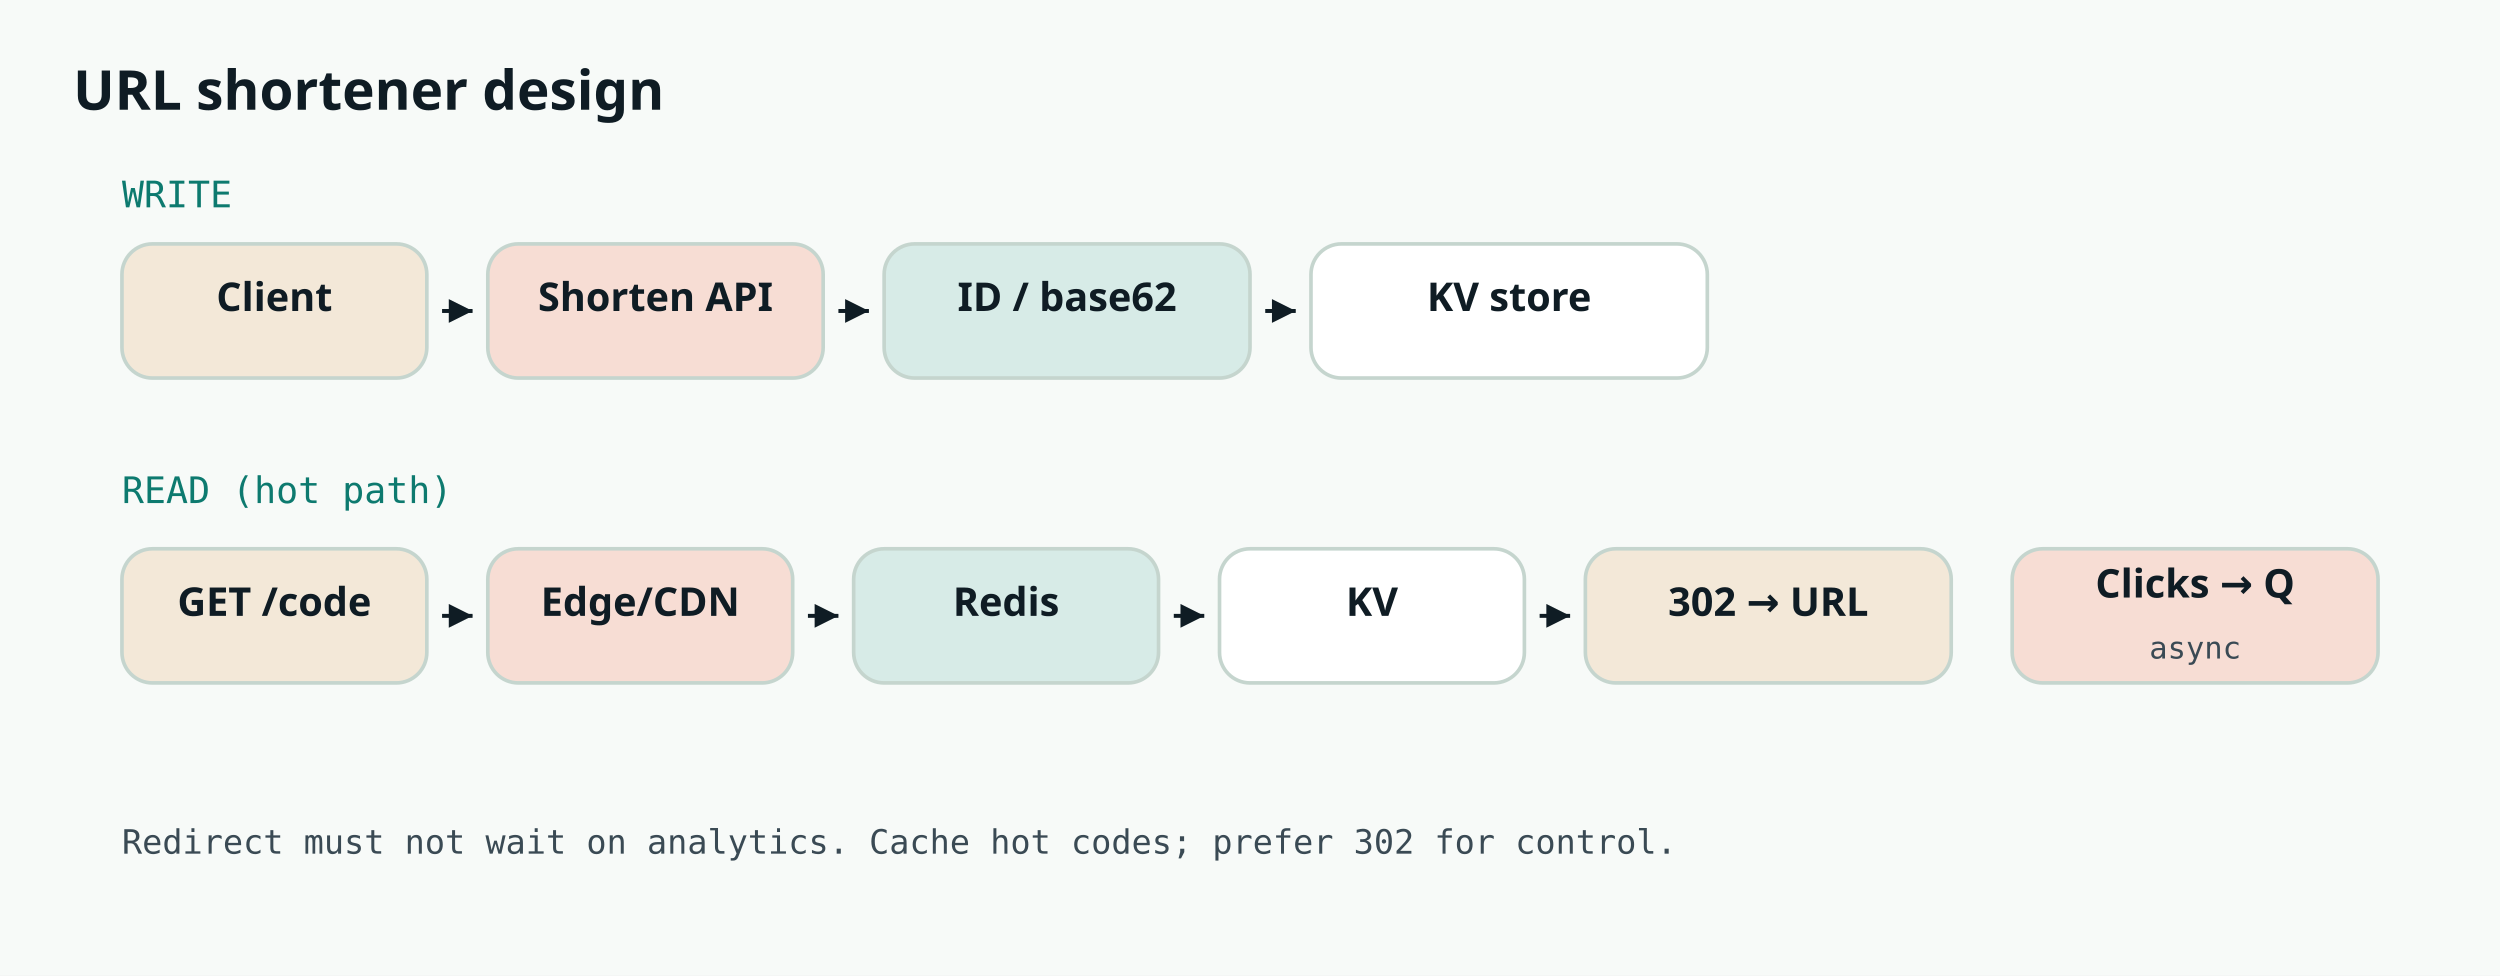
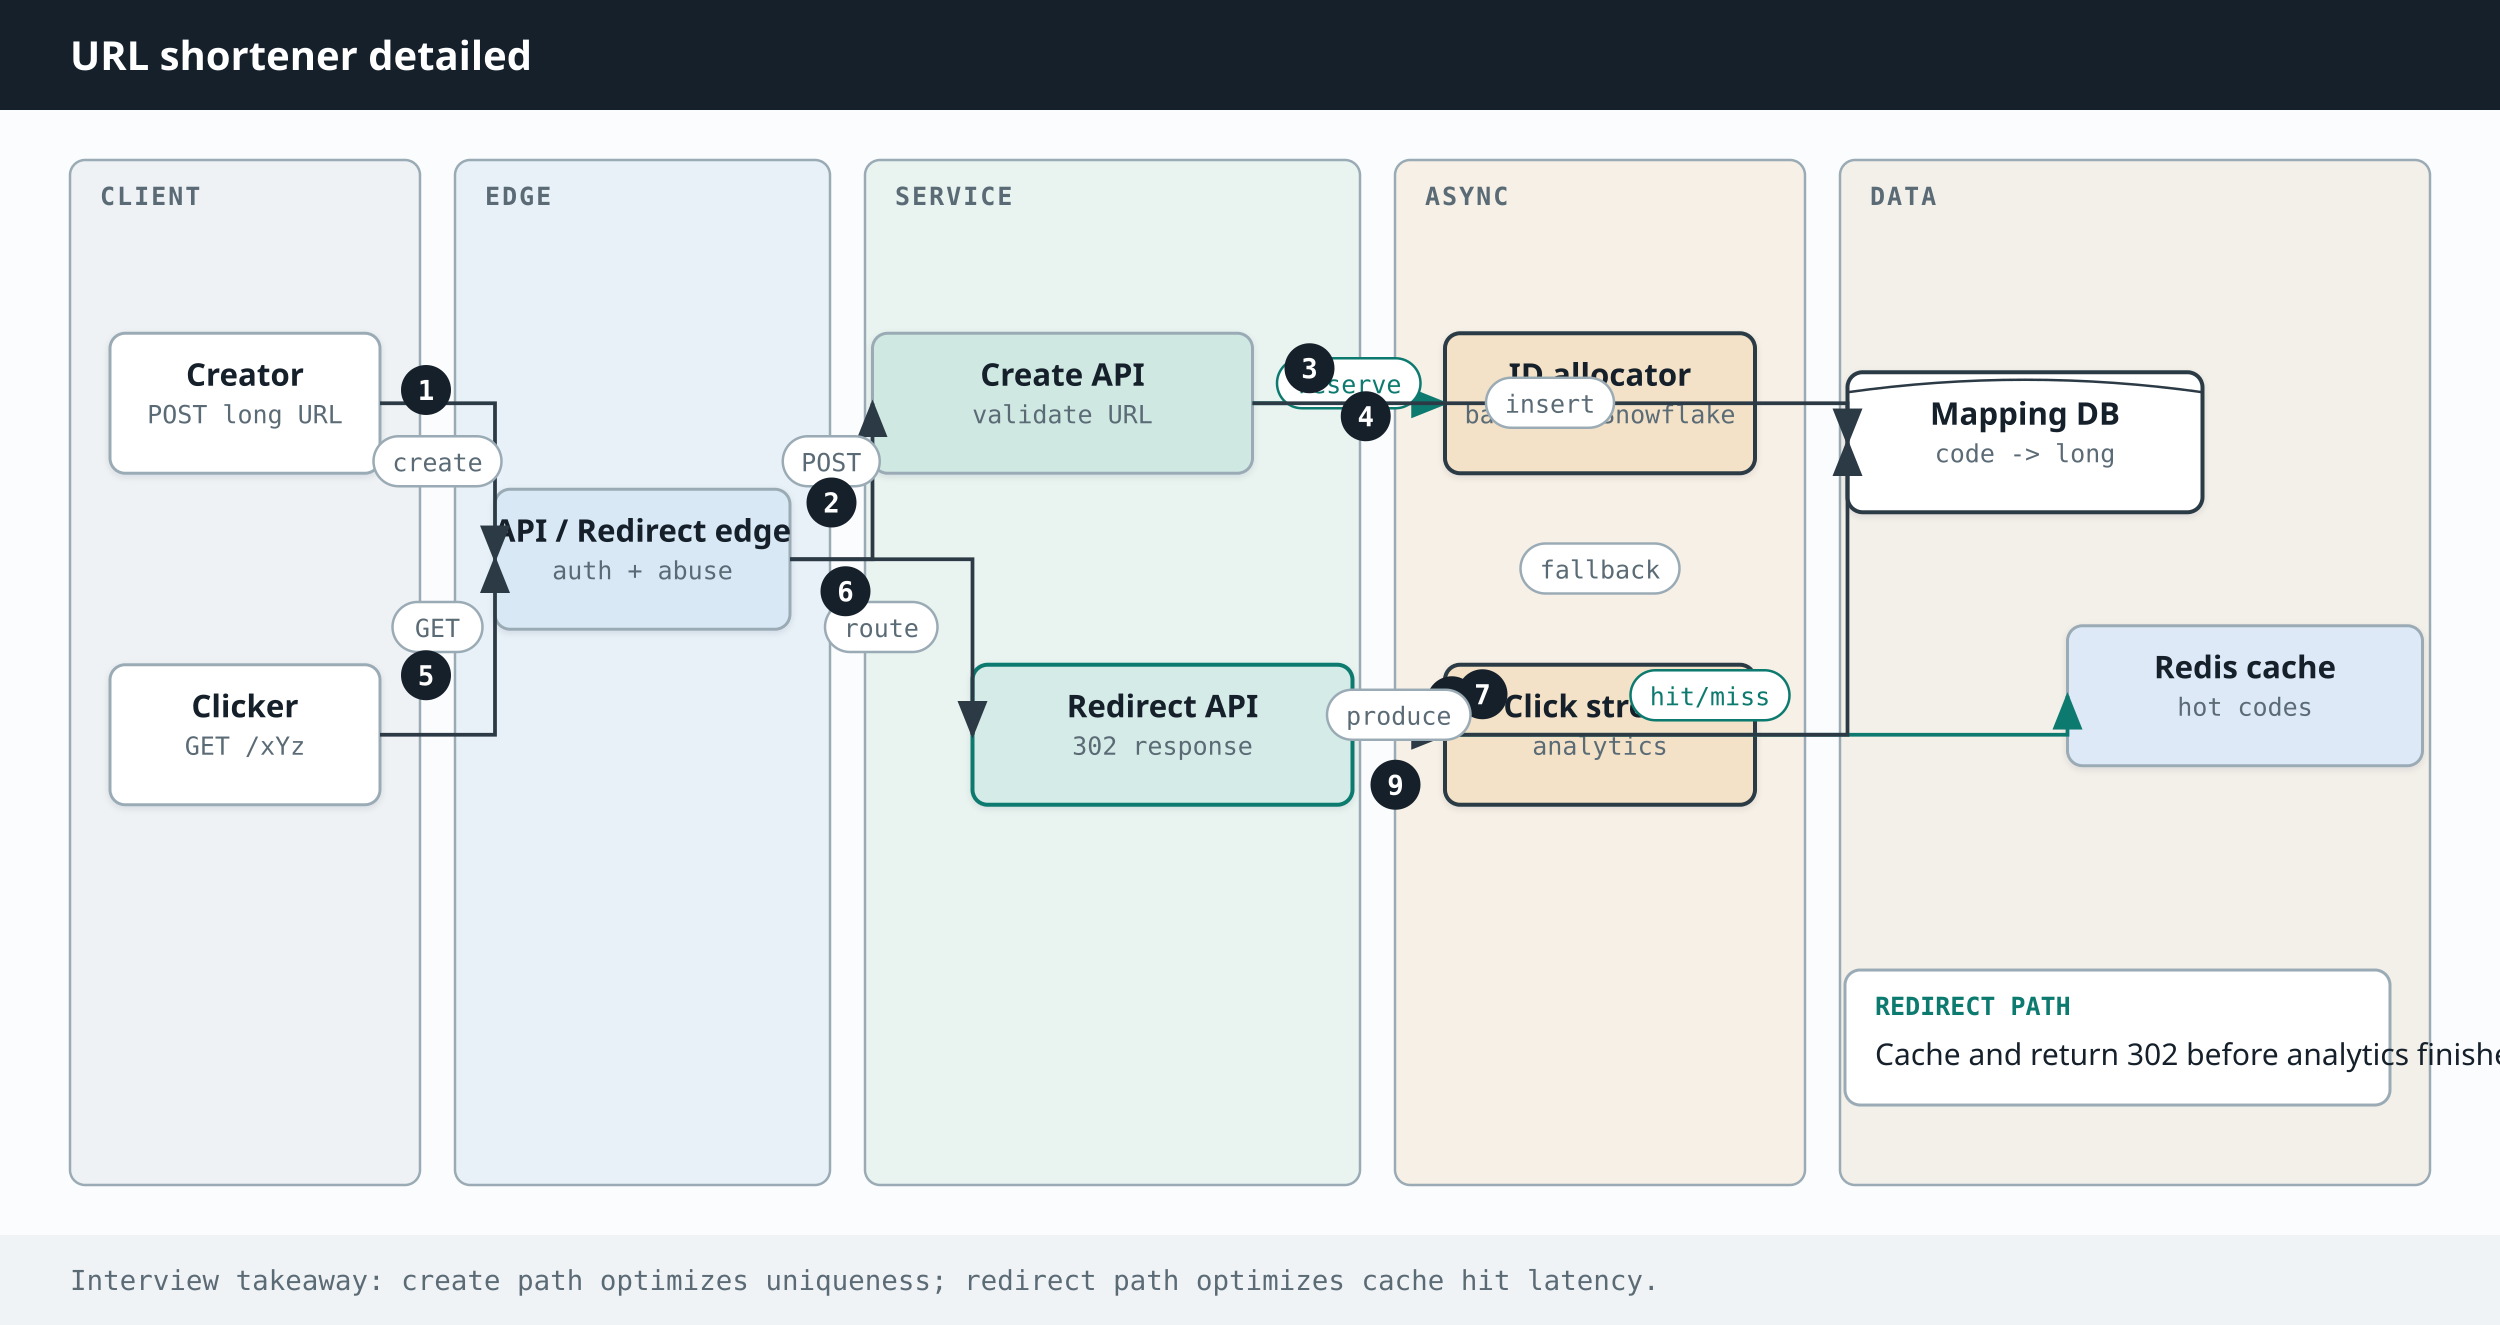
- <svg xmlns="http://www.w3.org/2000/svg" width="820" height="320" viewBox="0 0 820 320" role="img" aria-label="URL shortener design">
+ <svg xmlns="http://www.w3.org/2000/svg" width="1000" height="530" viewBox="0 0 1000 530" role="img" aria-label="URL shortener detailed">
  <defs>
-     <marker id="arrowhead" markerWidth="8" markerHeight="8" refX="6" refY="3" orient="auto">
-       <path d="M0,0 L6,3 L0,6 Z" fill="#0f1c24" />
+     <marker id="arr-url-shortener-detailed" markerWidth="10" markerHeight="8" refX="9" refY="4" orient="auto">
+       <path d="M0,0 L10,4 L0,8 Z" fill="#2c3a45" />
    </marker>
+     <marker id="arr-acc-url-shortener-detailed" markerWidth="10" markerHeight="8" refX="9" refY="4" orient="auto">
+       <path d="M0,0 L10,4 L0,8 Z" fill="#0d7a6f" />
+     </marker>
+     <filter id="sh-url-shortener-detailed" x="-8%" y="-8%" width="116%" height="124%">
+       <feDropShadow dx="0" dy="1" stdDeviation="1.2" flood-color="#15202b" flood-opacity="0.10" />
+     </filter>
  </defs>
-   <rect width="820" height="320" fill="#f7faf8" />
-   <text x="24" y="36" font-family="Manrope, Segoe UI, sans-serif" font-size="18" font-weight="700" fill="#0f1c24">URL shortener design</text>
-   <text x="40" y="68" font-family="IBM Plex Mono, ui-monospace, monospace" font-size="12" fill="#0d7a6f">WRITE</text>
-   <rect x="40" y="80" width="100" height="44" rx="10" fill="#f3e8d8" stroke="#c5d5ce" stroke-width="1.2" />
-   <text x="90.0" y="102.0" text-anchor="middle" font-family="Manrope, Segoe UI, sans-serif" font-size="13" font-weight="650" fill="#0f1c24">Client</text>
-   <rect x="160" y="80" width="110" height="44" rx="10" fill="#f7ddd4" stroke="#c5d5ce" stroke-width="1.2" />
-   <text x="215.0" y="102.0" text-anchor="middle" font-family="Manrope, Segoe UI, sans-serif" font-size="13" font-weight="650" fill="#0f1c24">Shorten API</text>
-   <rect x="290" y="80" width="120" height="44" rx="10" fill="#d7ebe7" stroke="#c5d5ce" stroke-width="1.2" />
-   <text x="350.0" y="102.0" text-anchor="middle" font-family="Manrope, Segoe UI, sans-serif" font-size="13" font-weight="650" fill="#0f1c24">ID / base62</text>
-   <rect x="430" y="80" width="130" height="44" rx="10" fill="#fff" stroke="#c5d5ce" stroke-width="1.2" />
-   <text x="495.0" y="102.0" text-anchor="middle" font-family="Manrope, Segoe UI, sans-serif" font-size="13" font-weight="650" fill="#0f1c24">KV store</text>
-   <path d="M145 102 H155" stroke="#0f1c24" stroke-width="1.3" marker-end="url(#arrowhead)" />
-   <path d="M275 102 H285" stroke="#0f1c24" stroke-width="1.3" marker-end="url(#arrowhead)" />
-   <path d="M415 102 H425" stroke="#0f1c24" stroke-width="1.3" marker-end="url(#arrowhead)" />
-   <text x="40" y="165" font-family="IBM Plex Mono, ui-monospace, monospace" font-size="12" fill="#0d7a6f">READ (hot path)</text>
-   <rect x="40" y="180" width="100" height="44" rx="10" fill="#f3e8d8" stroke="#c5d5ce" stroke-width="1.2" />
-   <text x="90.0" y="202.0" text-anchor="middle" font-family="Manrope, Segoe UI, sans-serif" font-size="13" font-weight="650" fill="#0f1c24">GET /code</text>
-   <rect x="160" y="180" width="100" height="44" rx="10" fill="#f7ddd4" stroke="#c5d5ce" stroke-width="1.2" />
-   <text x="210.0" y="202.0" text-anchor="middle" font-family="Manrope, Segoe UI, sans-serif" font-size="13" font-weight="650" fill="#0f1c24">Edge/CDN</text>
-   <rect x="280" y="180" width="100" height="44" rx="10" fill="#d7ebe7" stroke="#c5d5ce" stroke-width="1.2" />
-   <text x="330.0" y="202.0" text-anchor="middle" font-family="Manrope, Segoe UI, sans-serif" font-size="13" font-weight="650" fill="#0f1c24">Redis</text>
-   <rect x="400" y="180" width="100" height="44" rx="10" fill="#fff" stroke="#c5d5ce" stroke-width="1.2" />
-   <text x="450.0" y="202.0" text-anchor="middle" font-family="Manrope, Segoe UI, sans-serif" font-size="13" font-weight="650" fill="#0f1c24">KV</text>
-   <rect x="520" y="180" width="120" height="44" rx="10" fill="#f3e8d8" stroke="#c5d5ce" stroke-width="1.2" />
-   <text x="580.0" y="202.0" text-anchor="middle" font-family="Manrope, Segoe UI, sans-serif" font-size="13" font-weight="650" fill="#0f1c24">302 → URL</text>
-   <path d="M145 202 H155" stroke="#0f1c24" stroke-width="1.3" marker-end="url(#arrowhead)" />
-   <path d="M265 202 H275" stroke="#0f1c24" stroke-width="1.3" marker-end="url(#arrowhead)" />
-   <path d="M385 202 H395" stroke="#0f1c24" stroke-width="1.3" marker-end="url(#arrowhead)" />
-   <path d="M505 202 H515" stroke="#0f1c24" stroke-width="1.3" marker-end="url(#arrowhead)" />
-   <rect x="660" y="180" width="120" height="44" rx="10" fill="#f7ddd4" stroke="#c5d5ce" stroke-width="1.2" />
-   <text x="720.0" y="196.0" text-anchor="middle" font-family="Manrope, Segoe UI, sans-serif" font-size="13" font-weight="650" fill="#0f1c24">Clicks → Q</text>
-   <text x="720.0" y="216.0" text-anchor="middle" font-family="IBM Plex Mono, ui-monospace, monospace" font-size="10" fill="#3a4a54">async</text>
-   <text x="40" y="280" font-family="IBM Plex Mono, ui-monospace, monospace" font-size="11" fill="#3a4a54">Redirect must not wait on analytics. Cache hot codes; prefer 302 for control.</text>
+   <rect width="1000" height="530" fill="#fbfcfd" />
+   <rect x="0" y="0" width="1000" height="44" fill="#15202b" />
+   <text x="28" y="28" font-family="Manrope, 'Segoe UI', system-ui, sans-serif" font-size="16" font-weight="700" fill="#ffffff">URL shortener detailed</text>
+   <rect x="28" y="64" width="140" height="410" rx="6" fill="#eef2f5" stroke="#9aabb5" stroke-width="1" />
+   <text x="40" y="82" font-family="'IBM Plex Mono', ui-monospace, monospace" font-size="10" font-weight="600" letter-spacing="0.08em" fill="#5b6b76">CLIENT</text>
+   <rect x="182" y="64" width="150" height="410" rx="6" fill="#e8f1f8" stroke="#9aabb5" stroke-width="1" />
+   <text x="194" y="82" font-family="'IBM Plex Mono', ui-monospace, monospace" font-size="10" font-weight="600" letter-spacing="0.08em" fill="#5b6b76">EDGE</text>
+   <rect x="346" y="64" width="198" height="410" rx="6" fill="#e9f4f1" stroke="#9aabb5" stroke-width="1" />
+   <text x="358" y="82" font-family="'IBM Plex Mono', ui-monospace, monospace" font-size="10" font-weight="600" letter-spacing="0.08em" fill="#5b6b76">SERVICE</text>
+   <rect x="558" y="64" width="164" height="410" rx="6" fill="#f7f0e6" stroke="#9aabb5" stroke-width="1" />
+   <text x="570" y="82" font-family="'IBM Plex Mono', ui-monospace, monospace" font-size="10" font-weight="600" letter-spacing="0.08em" fill="#5b6b76">ASYNC</text>
+   <rect x="736" y="64" width="236" height="410" rx="6" fill="#f3f0ea" stroke="#9aabb5" stroke-width="1" />
+   <text x="748" y="82" font-family="'IBM Plex Mono', ui-monospace, monospace" font-size="10" font-weight="600" letter-spacing="0.08em" fill="#5b6b76">DATA</text>
+   <rect x="44" y="133.3" width="108" height="56" rx="6" fill="#ffffff" stroke="#9aabb5" stroke-width="1.2" filter="url(#sh-url-shortener-detailed)" />
+   <text x="98" y="154.3" text-anchor="middle" font-family="Manrope, 'Segoe UI', system-ui, sans-serif" font-size="12.5" font-weight="650" fill="#15202b">Creator</text>
+   <text x="98" y="169.3" text-anchor="middle" font-family="'IBM Plex Mono', ui-monospace, monospace" font-size="10" fill="#5b6b76">POST long URL</text>
+   <rect x="44" y="265.9" width="108" height="56" rx="6" fill="#ffffff" stroke="#9aabb5" stroke-width="1.2" filter="url(#sh-url-shortener-detailed)" />
+   <text x="98" y="286.9" text-anchor="middle" font-family="Manrope, 'Segoe UI', system-ui, sans-serif" font-size="12.5" font-weight="650" fill="#15202b">Clicker</text>
+   <text x="98" y="301.9" text-anchor="middle" font-family="'IBM Plex Mono', ui-monospace, monospace" font-size="10" fill="#5b6b76">GET /xYz</text>
+   <rect x="198" y="195.7" width="118" height="56" rx="6" fill="#d9e8f5" stroke="#9aabb5" stroke-width="1.2" filter="url(#sh-url-shortener-detailed)" />
+   <text x="257" y="216.7" text-anchor="middle" font-family="Manrope, 'Segoe UI', system-ui, sans-serif" font-size="12.5" font-weight="650" fill="#15202b">API / Redirect edge</text>
+   <text x="257" y="231.7" text-anchor="middle" font-family="'IBM Plex Mono', ui-monospace, monospace" font-size="10" fill="#5b6b76">auth + abuse</text>
+   <rect x="349" y="133.3" width="152" height="56" rx="6" fill="#cfe8e2" stroke="#9aabb5" stroke-width="1.2" filter="url(#sh-url-shortener-detailed)" />
+   <text x="425" y="154.3" text-anchor="middle" font-family="Manrope, 'Segoe UI', system-ui, sans-serif" font-size="12.5" font-weight="650" fill="#15202b">Create API</text>
+   <text x="425" y="169.3" text-anchor="middle" font-family="'IBM Plex Mono', ui-monospace, monospace" font-size="10" fill="#5b6b76">validate URL</text>
+   <rect x="389" y="265.9" width="152" height="56" rx="6" fill="#d5ebe7" stroke="#0d7a6f" stroke-width="1.6" filter="url(#sh-url-shortener-detailed)" />
+   <text x="465" y="286.9" text-anchor="middle" font-family="Manrope, 'Segoe UI', system-ui, sans-serif" font-size="12.5" font-weight="650" fill="#15202b">Redirect API</text>
+   <text x="465" y="301.9" text-anchor="middle" font-family="'IBM Plex Mono', ui-monospace, monospace" font-size="10" fill="#5b6b76">302 response</text>
+   <rect x="578" y="133.3" width="124" height="56" rx="6" fill="#f3e2c7" stroke="#2c3a45" stroke-width="1.6" filter="url(#sh-url-shortener-detailed)" />
+   <text x="640" y="154.3" text-anchor="middle" font-family="Manrope, 'Segoe UI', system-ui, sans-serif" font-size="12.5" font-weight="650" fill="#15202b">ID allocator</text>
+   <text x="640" y="169.3" text-anchor="middle" font-family="'IBM Plex Mono', ui-monospace, monospace" font-size="10" fill="#5b6b76">base62 / Snowflake</text>
+   <rect x="578" y="265.9" width="124" height="56" rx="6" fill="#f3e2c7" stroke="#2c3a45" stroke-width="1.6" filter="url(#sh-url-shortener-detailed)" />
+   <text x="640" y="286.9" text-anchor="middle" font-family="Manrope, 'Segoe UI', system-ui, sans-serif" font-size="12.5" font-weight="650" fill="#15202b">Click stream</text>
+   <text x="640" y="301.9" text-anchor="middle" font-family="'IBM Plex Mono', ui-monospace, monospace" font-size="10" fill="#5b6b76">analytics</text>
+   <rect x="739" y="148.9" width="142" height="56" rx="6" fill="#ffffff" stroke="#2c3a45" stroke-width="1.6" filter="url(#sh-url-shortener-detailed)" />
+   <path d="M739,156.9 Q810,146.9 881,156.9" fill="none" stroke="#2c3a45" stroke-width="1" />
+   <text x="810" y="169.9" text-anchor="middle" font-family="Manrope, 'Segoe UI', system-ui, sans-serif" font-size="12.5" font-weight="650" fill="#15202b">Mapping DB</text>
+   <text x="810" y="184.9" text-anchor="middle" font-family="'IBM Plex Mono', ui-monospace, monospace" font-size="10" fill="#5b6b76">code -&gt; long</text>
+   <rect x="827" y="250.3" width="142" height="56" rx="6" fill="#dde9f7" stroke="#9aabb5" stroke-width="1.2" filter="url(#sh-url-shortener-detailed)" />
+   <text x="898" y="271.3" text-anchor="middle" font-family="Manrope, 'Segoe UI', system-ui, sans-serif" font-size="12.5" font-weight="650" fill="#15202b">Redis cache</text>
+   <text x="898" y="286.3" text-anchor="middle" font-family="'IBM Plex Mono', ui-monospace, monospace" font-size="10" fill="#5b6b76">hot codes</text>
+   <path d="M152 161.3 H198 V223.7" fill="none" stroke="#2c3a45" stroke-width="1.5" marker-end="url(#arr-url-shortener-detailed)" />
+   <rect x="149.4" y="174.5" width="51.2" height="20" rx="10" fill="#ffffff" stroke="#9aabb5" stroke-width="1" />
+   <text x="175" y="188.5" text-anchor="middle" font-family="'IBM Plex Mono', ui-monospace, monospace" font-size="10" font-weight="500" fill="#5b6b76">create</text>
+   <circle cx="170.4" cy="156" r="10" fill="#15202b" />
+   <text x="170.4" y="160" text-anchor="middle" font-family="'IBM Plex Mono', ui-monospace, monospace" font-size="11" font-weight="700" fill="#fff">1</text>
+   <path d="M316 223.7 H349 V161.3" fill="none" stroke="#2c3a45" stroke-width="1.5" marker-end="url(#arr-url-shortener-detailed)" />
+   <rect x="313.1" y="174.5" width="38.8" height="20" rx="10" fill="#ffffff" stroke="#9aabb5" stroke-width="1" />
+   <text x="332.5" y="188.5" text-anchor="middle" font-family="'IBM Plex Mono', ui-monospace, monospace" font-size="10" font-weight="500" fill="#5b6b76">POST</text>
+   <circle cx="332.6" cy="201" r="10" fill="#15202b" />
+   <text x="332.6" y="205" text-anchor="middle" font-family="'IBM Plex Mono', ui-monospace, monospace" font-size="11" font-weight="700" fill="#fff">2</text>
+   <path d="M501 161.3 H578 V161.3" fill="none" stroke="#0d7a6f" stroke-width="1.5" marker-end="url(#arr-acc-url-shortener-detailed)" />
+   <rect x="510.8" y="143.3" width="57.4" height="20" rx="10" fill="#ffffff" stroke="#0d7a6f" stroke-width="1" />
+   <text x="539.5" y="157.3" text-anchor="middle" font-family="'IBM Plex Mono', ui-monospace, monospace" font-size="10" font-weight="500" fill="#0d7a6f">reserve</text>
+   <circle cx="523.8" cy="147.3" r="10" fill="#15202b" />
+   <text x="523.8" y="151.3" text-anchor="middle" font-family="'IBM Plex Mono', ui-monospace, monospace" font-size="11" font-weight="700" fill="#fff">3</text>
+   <path d="M501 161.3 H739 V176.9" fill="none" stroke="#2c3a45" stroke-width="1.5" marker-end="url(#arr-url-shortener-detailed)" />
+   <rect x="594.4" y="151.1" width="51.2" height="20" rx="10" fill="#ffffff" stroke="#9aabb5" stroke-width="1" />
+   <text x="620" y="165.1" text-anchor="middle" font-family="'IBM Plex Mono', ui-monospace, monospace" font-size="10" font-weight="500" fill="#5b6b76">insert</text>
+   <circle cx="546.3" cy="166.5" r="10" fill="#15202b" />
+   <text x="546.3" y="170.5" text-anchor="middle" font-family="'IBM Plex Mono', ui-monospace, monospace" font-size="11" font-weight="700" fill="#fff">4</text>
+   <path d="M152 293.9 H198 V223.7" fill="none" stroke="#2c3a45" stroke-width="1.5" marker-end="url(#arr-url-shortener-detailed)" />
+   <rect x="157" y="240.8" width="36" height="20" rx="10" fill="#ffffff" stroke="#9aabb5" stroke-width="1" />
+   <text x="175" y="254.8" text-anchor="middle" font-family="'IBM Plex Mono', ui-monospace, monospace" font-size="10" font-weight="500" fill="#5b6b76">GET</text>
+   <circle cx="170.4" cy="270.1" r="10" fill="#15202b" />
+   <text x="170.4" y="274.1" text-anchor="middle" font-family="'IBM Plex Mono', ui-monospace, monospace" font-size="11" font-weight="700" fill="#fff">5</text>
+   <path d="M316 223.7 H389 V293.9" fill="none" stroke="#2c3a45" stroke-width="1.5" marker-end="url(#arr-url-shortener-detailed)" />
+   <rect x="330" y="240.8" width="45" height="20" rx="10" fill="#ffffff" stroke="#9aabb5" stroke-width="1" />
+   <text x="352.5" y="254.8" text-anchor="middle" font-family="'IBM Plex Mono', ui-monospace, monospace" font-size="10" font-weight="500" fill="#5b6b76">route</text>
+   <circle cx="338.2" cy="236.5" r="10" fill="#15202b" />
+   <text x="338.2" y="240.5" text-anchor="middle" font-family="'IBM Plex Mono', ui-monospace, monospace" font-size="11" font-weight="700" fill="#fff">6</text>
+   <path d="M541 293.9 H827 V278.3" fill="none" stroke="#0d7a6f" stroke-width="1.5" marker-end="url(#arr-acc-url-shortener-detailed)" />
+   <rect x="652.2" y="268.1" width="63.6" height="20" rx="10" fill="#ffffff" stroke="#0d7a6f" stroke-width="1" />
+   <text x="684" y="282.1" text-anchor="middle" font-family="'IBM Plex Mono', ui-monospace, monospace" font-size="10" font-weight="500" fill="#0d7a6f">hit/miss</text>
+   <circle cx="593" cy="277.7" r="10" fill="#15202b" />
+   <text x="593" y="281.7" text-anchor="middle" font-family="'IBM Plex Mono', ui-monospace, monospace" font-size="11" font-weight="700" fill="#fff">7</text>
+   <path d="M541 293.9 H739 V176.9" fill="none" stroke="#2c3a45" stroke-width="1.5" marker-end="url(#arr-url-shortener-detailed)" />
+   <rect x="608.2" y="217.4" width="63.6" height="20" rx="10" fill="#ffffff" stroke="#9aabb5" stroke-width="1" />
+   <text x="640" y="231.4" text-anchor="middle" font-family="'IBM Plex Mono', ui-monospace, monospace" font-size="10" font-weight="500" fill="#5b6b76">fallback</text>
+   <circle cx="580.7" cy="280.5" r="10" fill="#15202b" />
+   <text x="580.7" y="284.5" text-anchor="middle" font-family="'IBM Plex Mono', ui-monospace, monospace" font-size="11" font-weight="700" fill="#fff">8</text>
+   <path d="M541 293.9 H578 V293.9" fill="none" stroke="#2c3a45" stroke-width="1.5" marker-end="url(#arr-url-shortener-detailed)" />
+   <rect x="530.8" y="275.9" width="57.4" height="20" rx="10" fill="#ffffff" stroke="#9aabb5" stroke-width="1" />
+   <text x="559.5" y="289.9" text-anchor="middle" font-family="'IBM Plex Mono', ui-monospace, monospace" font-size="10" font-weight="500" fill="#5b6b76">produce</text>
+   <circle cx="558.2" cy="313.9" r="10" fill="#15202b" />
+   <text x="558.2" y="317.9" text-anchor="middle" font-family="'IBM Plex Mono', ui-monospace, monospace" font-size="11" font-weight="700" fill="#fff">9</text>
+   <rect x="738" y="388" width="218" height="54" rx="6" fill="#ffffff" stroke="#9aabb5" stroke-width="1.2" />
+   <text x="750" y="406" font-family="'IBM Plex Mono', ui-monospace, monospace" font-size="10" font-weight="700" fill="#0d7a6f">REDIRECT PATH</text>
+   <text x="750" y="426" font-family="Manrope, 'Segoe UI', system-ui, sans-serif" font-size="12" fill="#15202b">Cache and return 302 before analytics finishes.</text>
+   <rect x="0" y="494" width="1000" height="36" fill="#f0f3f5" />
+   <text x="28" y="516" font-family="'IBM Plex Mono', ui-monospace, monospace" font-size="11" fill="#5b6b76">Interview takeaway: create path optimizes uniqueness; redirect path optimizes cache hit latency.</text>
</svg>
